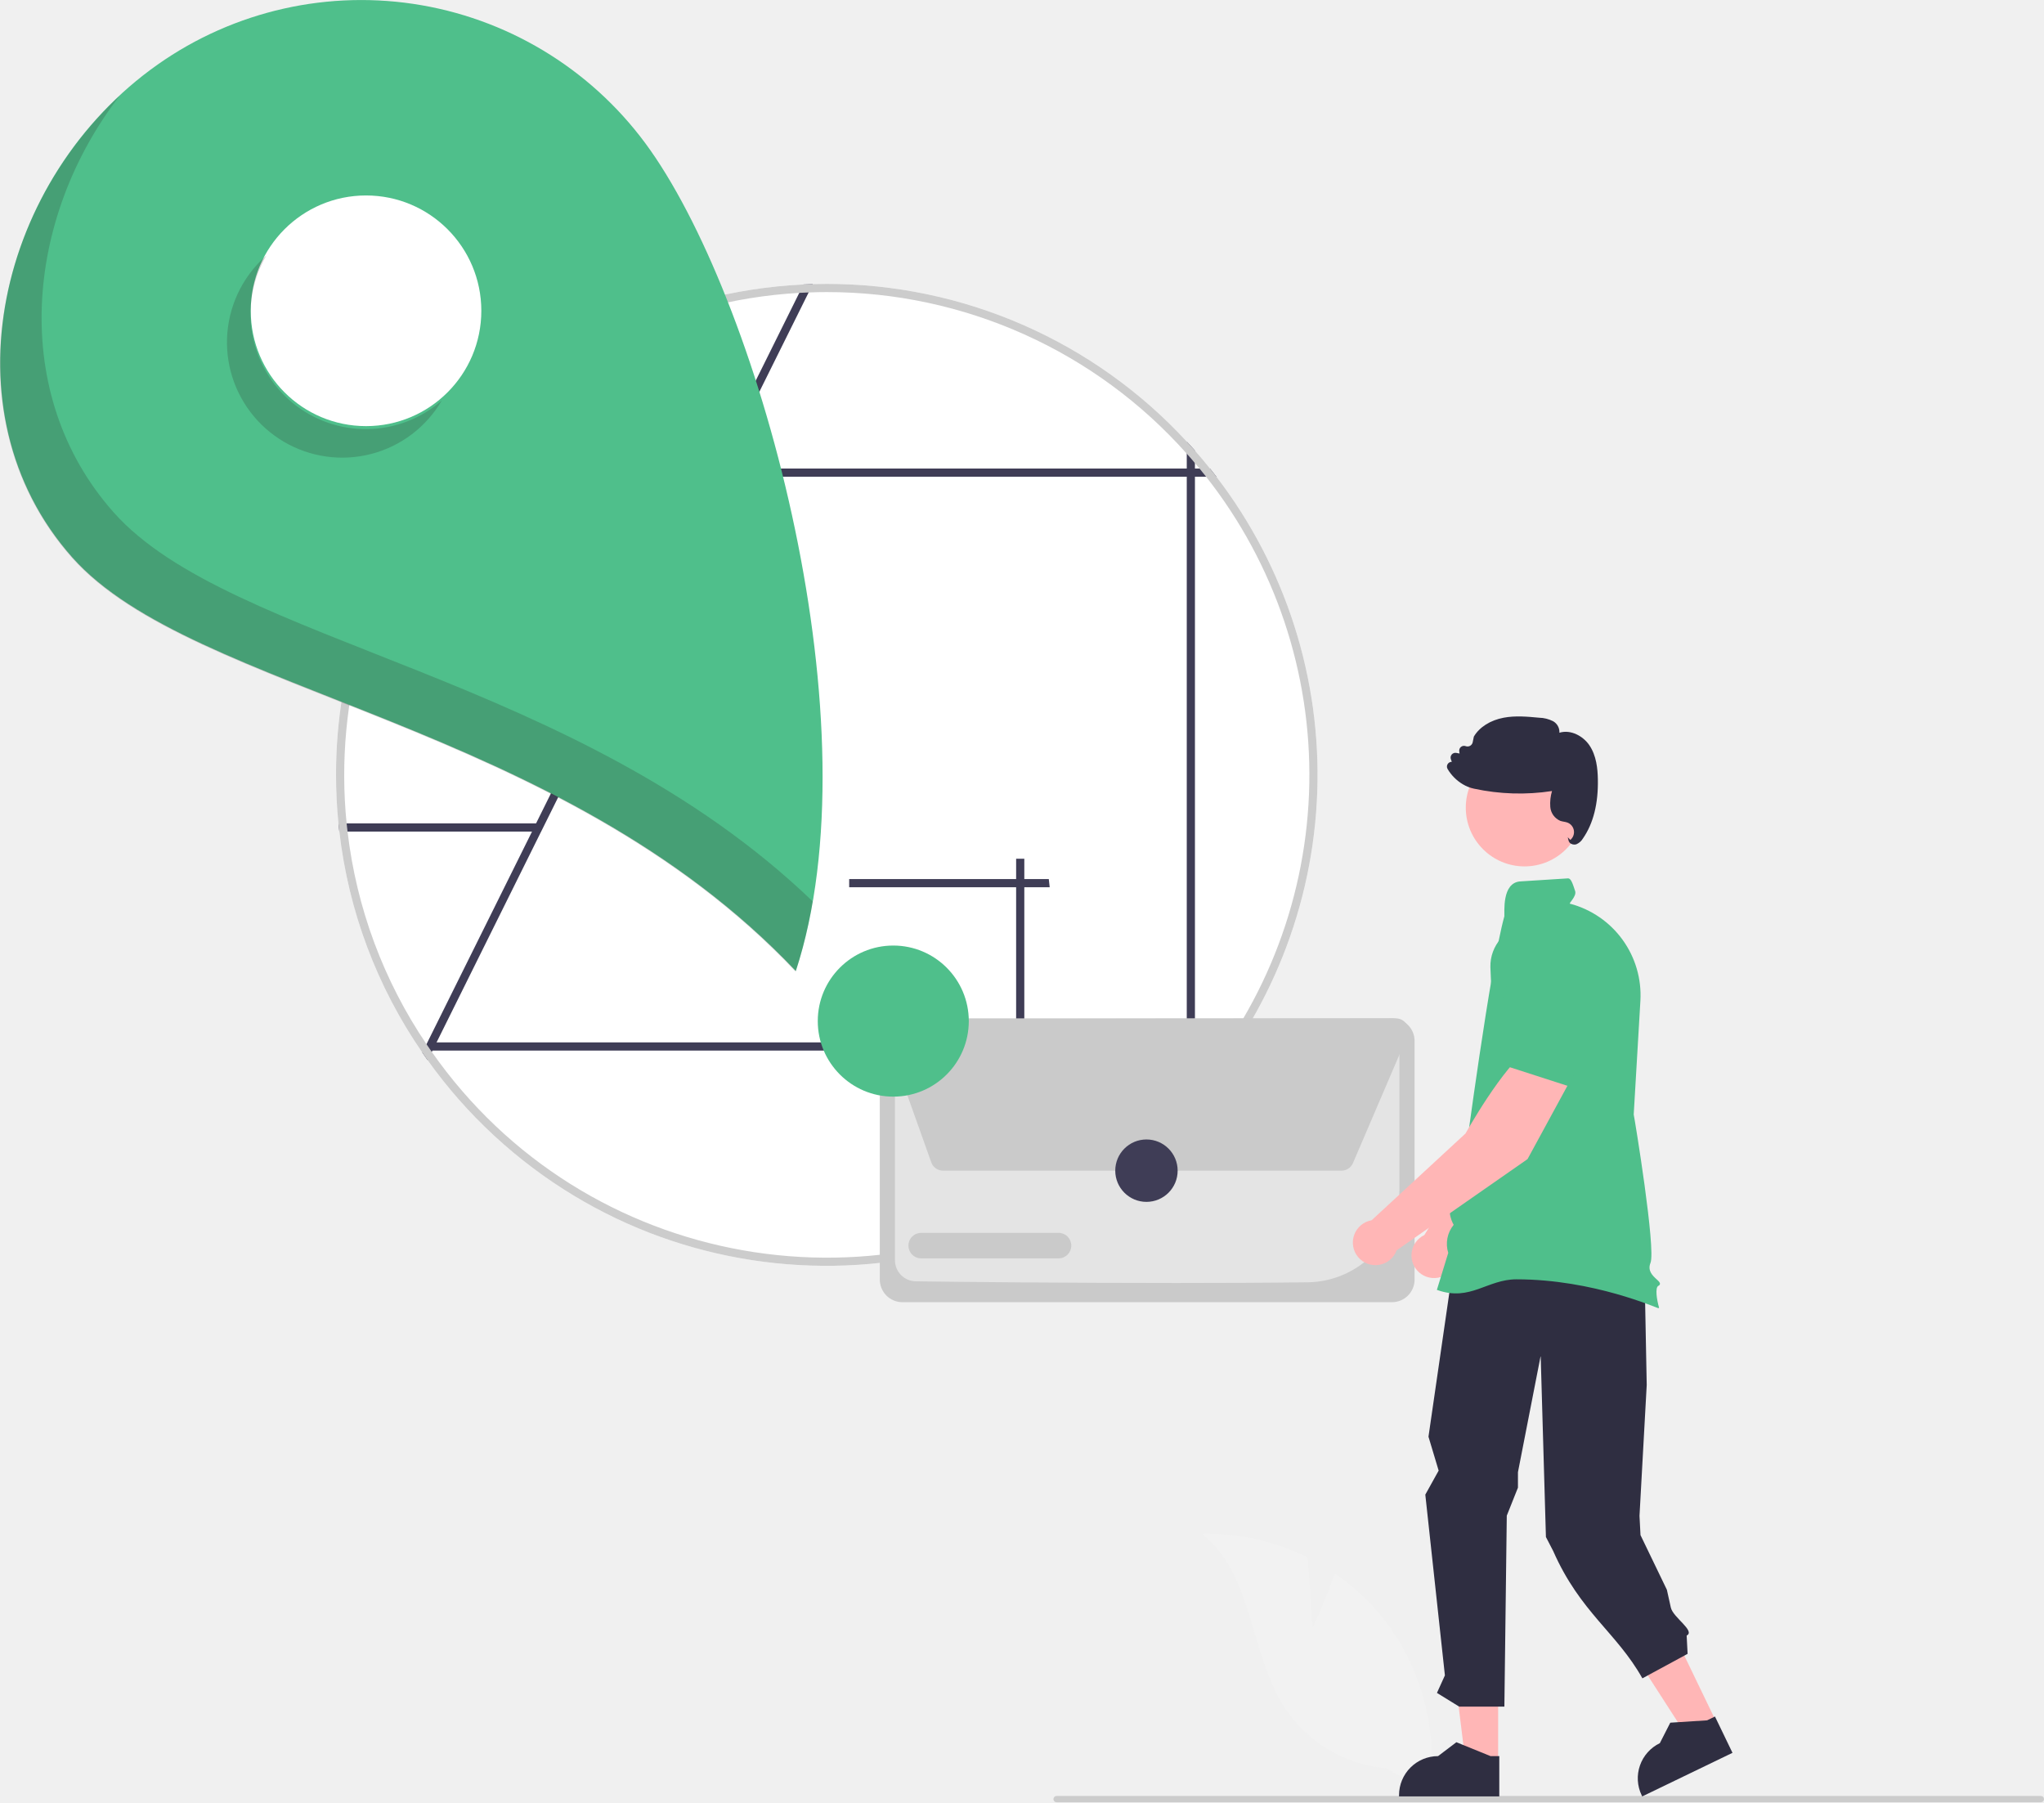
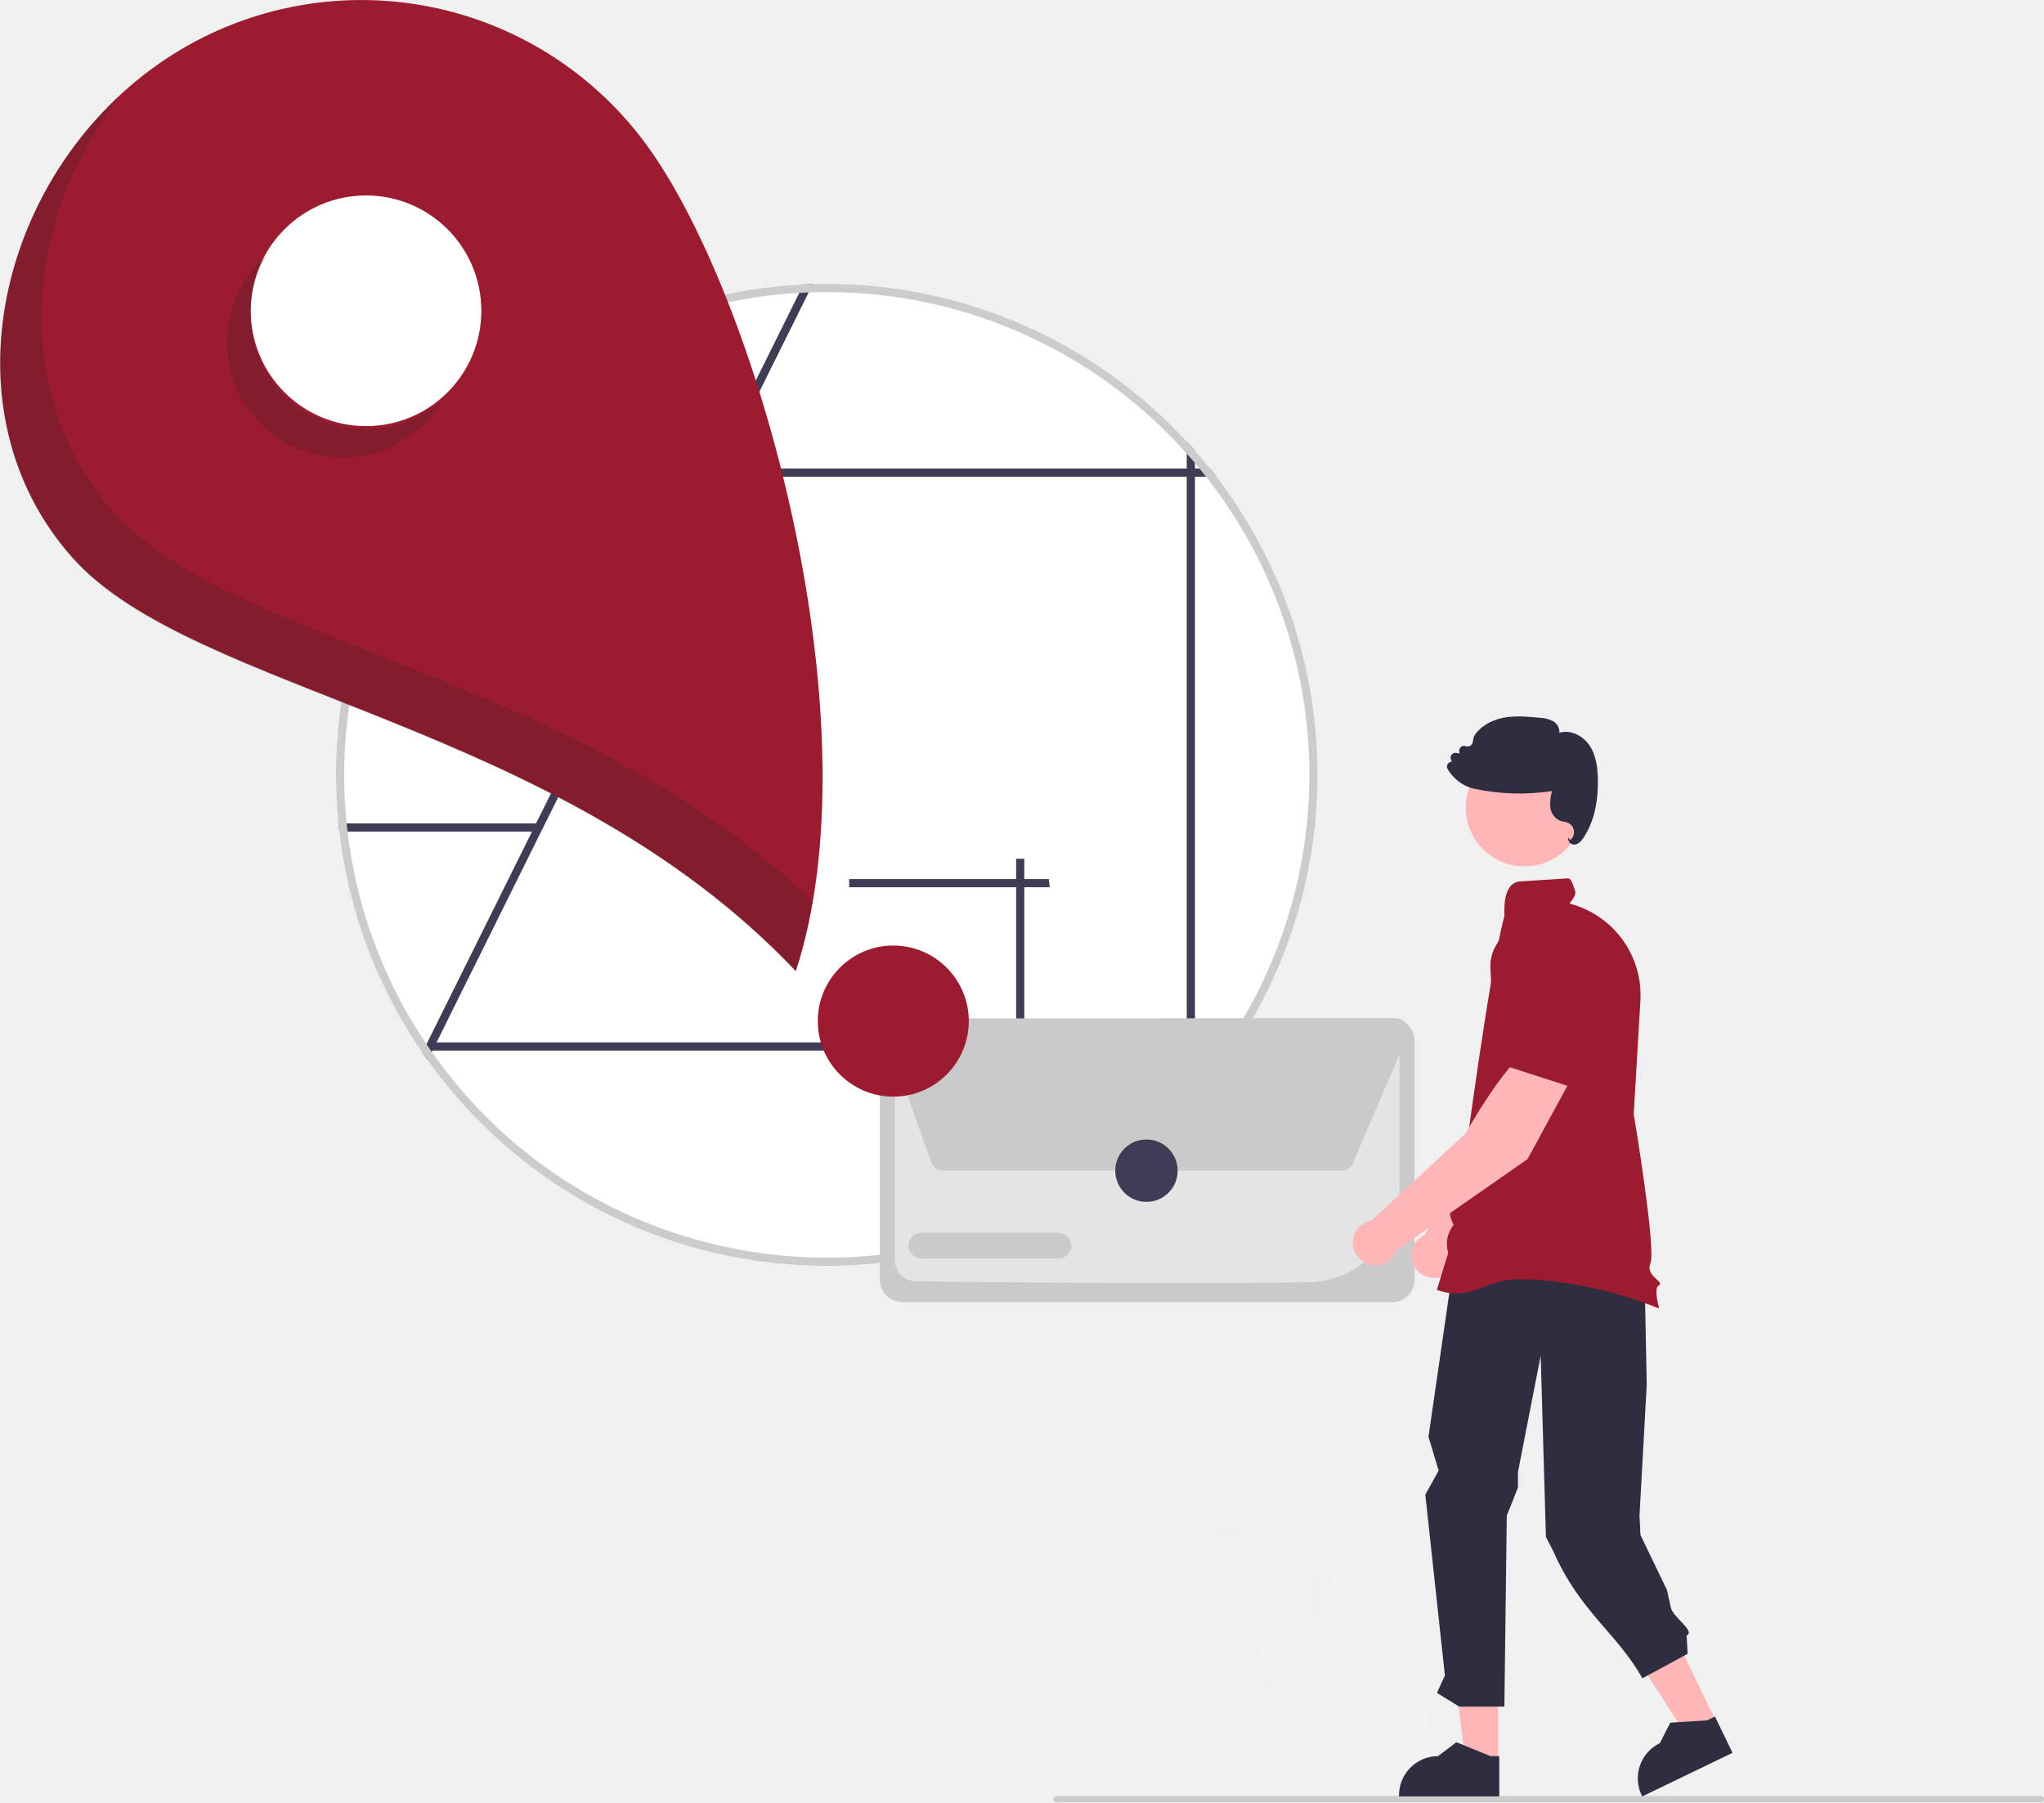
<svg xmlns="http://www.w3.org/2000/svg" width="414" height="365" viewBox="0 0 414 365" fill="none">
  <g clip-path="url(#clip0_3534_358)">
    <path d="M265.875 329.575L264.859 315.443C258.205 312.115 250.84 310.463 243.402 310.63C253.866 318.72 253.028 334.889 260.274 345.955C262.56 349.389 265.59 352.264 269.139 354.368C272.687 356.471 276.663 357.749 280.773 358.107L289.48 363.118C290.477 356.532 290.034 349.809 288.182 343.411C286.33 337.013 283.114 331.093 278.755 326.058C276.281 323.257 273.465 320.78 270.373 318.684C268.469 324.15 265.875 329.575 265.875 329.575Z" fill="#F2F2F2" />
    <path d="M214.006 365H413.361C413.53 365 413.693 364.933 413.812 364.813C413.932 364.693 413.999 364.531 413.999 364.361C413.999 364.192 413.932 364.03 413.812 363.91C413.693 363.79 413.53 363.723 413.361 363.723H214.006C213.836 363.723 213.674 363.79 213.554 363.91C213.434 364.03 213.367 364.192 213.367 364.361C213.367 364.531 213.434 364.693 213.554 364.813C213.674 364.933 213.836 365 214.006 365Z" fill="#CCCCCC" />
    <path d="M87.079 212.492V212.766H87.27C87.201 212.678 87.137 212.587 87.079 212.492ZM88.546 96.548C75.238 113.859 68.035 135.09 68.061 156.927C68.064 160.253 68.227 163.531 68.549 166.763C68.599 167.318 68.657 167.873 68.732 168.42C70.581 184.49 76.352 199.859 85.539 213.171C85.895 213.693 86.259 214.207 86.624 214.721C90.578 220.267 95.093 225.391 100.096 230.012C140.375 267.217 203.179 264.714 240.372 224.424C240.944 223.819 241.491 223.206 242.029 222.592C257.253 205.346 266.01 183.344 266.804 160.351C267.597 137.357 260.376 114.803 246.378 96.548C245.955 95.993 245.525 95.438 245.077 94.891C244.097 93.656 243.081 92.447 242.029 91.262C241.491 90.649 240.944 90.036 240.372 89.431C231.086 79.356 219.812 71.317 207.263 65.82C194.714 60.324 181.161 57.49 167.462 57.497C166.509 57.497 165.565 57.514 164.62 57.538C163.991 57.555 163.361 57.58 162.732 57.613C148.631 58.283 134.835 61.954 122.266 68.383C109.697 74.811 98.644 83.849 89.846 94.891C89.398 95.438 88.968 95.993 88.546 96.548ZM87.27 212.766C87.201 212.678 87.137 212.587 87.079 212.492V212.766H87.27Z" fill="white" />
    <path d="M86.384 211.473L86.665 210.902L107.755 168.42V168.412L108.575 166.763V166.755L143.415 96.549V96.54L144.235 94.892L144.243 94.883L161.887 59.312L162.732 57.614C163.362 57.581 163.991 57.556 164.621 57.539L163.784 59.229L146.091 94.883V94.892L145.271 96.54V96.549L109.519 168.586L109.511 168.594L88.422 211.109L87.593 212.766L87.461 213.039L86.624 214.721C86.259 214.208 85.895 213.694 85.539 213.172L86.384 211.473Z" fill="#3F3D56" />
    <path d="M109.163 166.763V168.42H68.731C68.656 167.873 68.599 167.318 68.549 166.763H109.163Z" fill="#3F3D56" />
    <path d="M171.996 179.689V178.032H212.428C212.502 178.579 212.56 179.134 212.61 179.689H171.996Z" fill="#3F3D56" />
    <path d="M205.812 173.916H207.469V214.359C206.922 214.434 206.367 214.492 205.812 214.542V173.916Z" fill="#3F3D56" />
    <path d="M246.377 96.549C245.955 95.994 245.524 95.439 245.077 94.892H242.028V91.263C241.49 90.65 240.943 90.037 240.372 89.432V94.892H89.845C89.398 95.439 88.968 95.994 88.545 96.549H240.372V224.425C240.943 223.82 241.49 223.207 242.029 222.593V96.549H246.377Z" fill="#3F3D56" />
    <path d="M241.199 211.107H87.076V212.765H241.199V211.107Z" fill="#3F3D56" />
    <path d="M87.079 212.492V212.766H87.27C87.201 212.678 87.137 212.587 87.079 212.492ZM88.546 96.548C75.238 113.859 68.035 135.09 68.061 156.927C68.064 160.253 68.227 163.531 68.549 166.763C68.599 167.318 68.657 167.873 68.732 168.42C70.581 184.49 76.352 199.859 85.539 213.171C85.895 213.693 86.259 214.207 86.624 214.721C90.578 220.267 95.093 225.391 100.096 230.012C140.375 267.217 203.179 264.714 240.372 224.424C240.944 223.819 241.491 223.206 242.029 222.592C257.253 205.346 266.01 183.344 266.804 160.351C267.597 137.357 260.376 114.803 246.378 96.548C245.955 95.993 245.525 95.438 245.077 94.891C244.097 93.656 243.081 92.447 242.029 91.262C241.491 90.649 240.944 90.036 240.372 89.431C231.086 79.356 219.812 71.317 207.263 65.82C194.714 60.324 181.161 57.49 167.462 57.497C166.509 57.497 165.565 57.514 164.62 57.538C163.991 57.555 163.361 57.58 162.732 57.613C148.631 58.283 134.835 61.954 122.266 68.383C109.697 74.811 98.644 83.849 89.846 94.891C89.398 95.438 88.968 95.993 88.546 96.548ZM70.396 168.42C70.322 167.873 70.264 167.318 70.206 166.762C67.681 141.596 75.002 116.43 90.633 96.548C91.072 95.993 91.511 95.438 91.966 94.891C100.527 84.446 111.161 75.891 123.197 69.767C135.232 63.642 148.406 60.083 161.887 59.312C162.516 59.279 163.146 59.245 163.784 59.229C165.001 59.179 166.227 59.154 167.462 59.154C181.237 59.146 194.857 62.059 207.425 67.7C219.992 73.342 231.222 81.584 240.372 91.883C240.944 92.513 241.499 93.143 242.029 93.789C242.352 94.154 242.658 94.518 242.957 94.891C243.412 95.438 243.851 95.993 244.29 96.548C258.218 114.236 265.602 136.198 265.19 158.71C264.777 181.222 256.595 202.899 242.029 220.065C241.499 220.712 240.944 221.341 240.372 221.971C235.329 227.639 229.642 232.7 223.427 237.051C179.252 267.977 118.378 257.227 87.46 213.039C87.394 212.948 87.328 212.857 87.27 212.766C87.201 212.678 87.137 212.587 87.079 212.492C86.839 212.152 86.607 211.813 86.384 211.473C77.683 198.611 72.2 183.845 70.396 168.42ZM87.27 212.766C87.201 212.678 87.137 212.587 87.079 212.492V212.766H87.27Z" fill="#CCCCCC" />
    <path d="M281.943 263.723H182.773C181.56 263.721 180.398 263.239 179.54 262.381C178.683 261.523 178.201 260.361 178.199 259.148V210.812C178.201 209.599 178.683 208.436 179.54 207.579C180.398 206.721 181.56 206.239 182.773 206.237H281.943C283.156 206.239 284.318 206.721 285.176 207.579C286.033 208.436 286.515 209.599 286.517 210.812V259.148C286.515 260.361 286.033 261.523 285.176 262.381C284.318 263.239 283.156 263.721 281.943 263.723Z" fill="#CACACA" />
    <path d="M238.26 259.834C216.541 259.834 193.894 259.626 185.444 259.492C184.333 259.469 183.274 259.012 182.494 258.219C181.715 257.426 181.276 256.359 181.271 255.247V210.816C181.272 210.418 181.43 210.036 181.711 209.754C181.992 209.472 182.374 209.313 182.772 209.312H281.94C282.338 209.312 282.719 209.47 283.001 209.751C283.283 210.033 283.442 210.414 283.444 210.812V240.958C283.425 245.878 281.479 250.596 278.023 254.098C274.568 257.6 269.877 259.608 264.959 259.691C257.083 259.794 247.758 259.834 238.26 259.834Z" fill="#E4E4E4" />
    <path d="M271.703 237.087H191.013C190.489 237.086 189.979 236.924 189.552 236.622C189.124 236.32 188.8 235.894 188.624 235.401L179.491 209.772C179.355 209.389 179.312 208.98 179.367 208.577C179.422 208.175 179.573 207.791 179.806 207.459C180.04 207.127 180.35 206.856 180.71 206.669C181.071 206.482 181.47 206.384 181.876 206.383L282.741 206.242H282.744C283.164 206.242 283.577 206.346 283.947 206.545C284.316 206.744 284.631 207.032 284.862 207.383C285.093 207.733 285.233 208.135 285.27 208.554C285.308 208.972 285.241 209.393 285.075 209.779L274.034 235.549C273.839 236.006 273.514 236.395 273.1 236.668C272.685 236.941 272.199 237.087 271.703 237.087Z" fill="#CACACA" />
    <path d="M214.402 254.85H186.577C185.892 254.849 185.236 254.576 184.752 254.092C184.268 253.607 183.996 252.95 183.996 252.264C183.996 251.579 184.268 250.922 184.752 250.437C185.236 249.953 185.892 249.68 186.577 249.679H214.402C215.087 249.68 215.743 249.953 216.227 250.437C216.711 250.922 216.983 251.579 216.983 252.264C216.983 252.95 216.711 253.607 216.227 254.092C215.743 254.576 215.087 254.849 214.402 254.85Z" fill="#CACACA" />
    <path d="M232.207 243.407C235.697 243.407 238.526 240.578 238.526 237.087C238.526 233.596 235.697 230.767 232.207 230.767C228.718 230.767 225.889 233.596 225.889 237.087C225.889 240.578 228.718 243.407 232.207 243.407Z" fill="#3F3D56" />
-     <path d="M31.941 13.069C47.466 2.133 66.699 -2.187 85.408 1.061C104.117 4.309 120.77 14.858 131.704 30.388C154.472 62.727 177.317 147.529 161.191 196.655C113.088 145.831 39.189 140.549 14.627 112.861C-11.617 83.276 -0.389 35.844 31.941 13.069Z" fill="#4FBF8B" />
+     <path d="M31.941 13.069C47.466 2.133 66.699 -2.187 85.408 1.061C104.117 4.309 120.77 14.858 131.704 30.388C154.472 62.727 177.317 147.529 161.191 196.655C113.088 145.831 39.189 140.549 14.627 112.861C-11.617 83.276 -0.389 35.844 31.941 13.069Z" fill=" #9B1B30" />
    <path d="M74.139 86.299C87.035 86.299 97.49 75.842 97.49 62.942C97.49 50.042 87.035 39.585 74.139 39.585C61.243 39.585 50.789 50.042 50.789 62.942C50.789 75.842 61.243 86.299 74.139 86.299Z" fill="white" />
-     <path d="M180.929 222.092C189.375 222.092 196.223 215.243 196.223 206.794C196.223 198.344 189.375 191.495 180.929 191.495C172.482 191.495 165.635 198.344 165.635 206.794C165.635 215.243 172.482 222.092 180.929 222.092Z" fill="#4FBF8B" />
+     <path d="M180.929 222.092C189.375 222.092 196.223 215.243 196.223 206.794C196.223 198.344 189.375 191.495 180.929 191.495C172.482 191.495 165.635 198.344 165.635 206.794C165.635 215.243 172.482 222.092 180.929 222.092Z" fill=" #9B1B30" />
    <path opacity="0.2" d="M49.156 57.553C47.61 60.202 46.601 63.129 46.186 66.168C45.77 69.207 45.958 72.298 46.737 75.265C47.516 78.231 48.872 81.015 50.727 83.458C52.581 85.9 54.899 87.953 57.547 89.5C60.195 91.047 63.122 92.056 66.16 92.472C69.198 92.887 72.288 92.699 75.254 91.92C78.219 91.141 81.003 89.784 83.444 87.929C85.886 86.074 87.939 83.755 89.485 81.107C85.317 84.764 79.984 86.819 74.44 86.902C68.896 86.986 63.504 85.093 59.228 81.563C54.951 78.033 52.071 73.096 51.101 67.635C50.132 62.175 51.136 56.547 53.936 51.76C52.041 53.42 50.427 55.377 49.156 57.553Z" fill="#231F20" />
    <path opacity="0.2" d="M14.583 112.972C39.145 140.66 113.044 145.941 161.146 196.765C162.648 192.117 163.803 187.364 164.604 182.545C116.525 136.342 46.74 130.502 23.009 103.751C1.77 79.808 5.076 44.178 24.244 19.387C-2.045 43.763 -9.468 85.859 14.583 112.972Z" fill="#231F20" />
    <path d="M319.88 210.798L309.964 207.776C305.647 212.982 302.068 228.063 302.068 228.063L288.497 250.123C287.77 250.468 287.148 250.998 286.691 251.66C286.235 252.322 285.961 253.093 285.897 253.895C285.833 254.696 285.982 255.5 286.327 256.227C286.673 256.953 287.204 257.575 287.866 258.031C288.529 258.486 289.299 258.759 290.101 258.822C290.902 258.885 291.706 258.736 292.432 258.389C293.157 258.043 293.779 257.511 294.233 256.848C294.688 256.185 294.96 255.413 295.022 254.611L315.562 229.668L319.88 210.798Z" fill="#FFB6B6" />
-     <path d="M319.69 213.205L321.522 198.19L317.415 191.328C316.603 189.984 315.432 188.893 314.034 188.18C312.636 187.466 311.066 187.158 309.501 187.291C307.382 187.484 305.416 188.475 303.999 190.064C302.583 191.653 301.822 193.72 301.871 195.848C302.025 202.301 303.042 210.462 307.008 212.693L307.049 212.715L319.69 213.205Z" fill="#4FBF8B" />
+     <path d="M319.69 213.205L321.522 198.19L317.415 191.328C316.603 189.984 315.432 188.893 314.034 188.18C312.636 187.466 311.066 187.158 309.501 187.291C307.382 187.484 305.416 188.475 303.999 190.064C302.583 191.653 301.822 193.72 301.871 195.848C302.025 202.301 303.042 210.462 307.008 212.693L307.049 212.715L319.69 213.205Z" fill=" #9B1B30" />
    <path d="M347.703 348.884L341.757 351.754L327.855 330.178L336.632 325.94L347.703 348.884Z" fill="#FFB6B6" />
    <path d="M350.906 354.987L332.62 363.816L332.508 363.585C331.597 361.696 331.473 359.524 332.164 357.544C332.854 355.564 334.302 353.94 336.19 353.029L338.307 348.881L345.762 348.407L347.359 347.636L350.906 354.987Z" fill="#2F2E41" />
    <path d="M303.439 356.926L296.837 356.925L293.695 331.449L303.441 331.45L303.439 356.926Z" fill="#FFB6B6" />
    <path d="M303.672 363.816L283.367 363.816V363.559C283.367 361.462 284.2 359.452 285.682 357.969C287.164 356.487 289.174 355.654 291.27 355.653H291.271L294.98 352.839L301.9 355.654L303.672 355.654L303.672 363.816Z" fill="#2F2E41" />
    <path d="M296.897 238.772L289.33 290.965L291.39 297.832L288.688 302.696L292.656 339.304L291.045 342.852L295.545 345.628H304.703L305.189 306.957L307.451 301.28V298.151L312.055 274.57L313.118 311.279L314.588 314.115C320.064 326.543 327.441 330.613 332.656 339.902L341.814 334.941L341.622 331.24C343.462 330.308 338.86 327.585 338.417 325.57L337.616 321.963L332.274 310.894L332.071 306.996L333.533 280.484L332.845 244.781L320.832 235.593L296.897 238.772Z" fill="#2F2E41" />
    <path d="M308.784 175.465C315.355 175.465 320.682 170.137 320.682 163.564C320.682 156.991 315.355 151.663 308.784 151.663C302.213 151.663 296.887 156.991 296.887 163.564C296.887 170.137 302.213 175.465 308.784 175.465Z" fill="#FFB6B6" />
-     <path d="M291.205 261.287L291.031 261.227L293.334 253.74C293.032 252.776 292.974 251.751 293.166 250.759C293.358 249.766 293.794 248.837 294.434 248.055C294.061 247.41 292.526 244.365 295.026 241.778C294.877 241.023 294.125 236.558 296.749 234.375C296.749 234.375 301.84 195.774 304.696 185.578C304.779 184.832 304.11 178.741 307.951 178.503C309.977 178.377 313.017 178.184 317.579 177.89C318.169 177.848 318.514 178.843 319.037 180.464C319.392 181.56 317.569 183.058 318.01 183.033L318.041 183.031L318.071 183.039C322.327 184.18 326.061 186.753 328.644 190.324C331.227 193.895 332.502 198.246 332.255 202.647L330.899 225.712C331.104 226.64 335.424 252.942 334.295 255.765C333.654 257.367 334.746 258.365 335.544 259.093C335.955 259.468 336.251 259.739 336.21 260.036C336.193 260.118 336.157 260.194 336.103 260.257C336.049 260.321 335.98 260.369 335.902 260.399C335.181 260.76 335.579 263.235 336.001 264.71L336.043 264.86L335.904 264.932C335.743 265.015 322.832 259.091 307.148 259.091C301.236 259.091 297.818 263.595 291.205 261.287Z" fill="#4FBF8B" />
+     <path d="M291.205 261.287L291.031 261.227L293.334 253.74C293.032 252.776 292.974 251.751 293.166 250.759C293.358 249.766 293.794 248.837 294.434 248.055C294.061 247.41 292.526 244.365 295.026 241.778C294.877 241.023 294.125 236.558 296.749 234.375C296.749 234.375 301.84 195.774 304.696 185.578C304.779 184.832 304.11 178.741 307.951 178.503C309.977 178.377 313.017 178.184 317.579 177.89C318.169 177.848 318.514 178.843 319.037 180.464C319.392 181.56 317.569 183.058 318.01 183.033L318.041 183.031L318.071 183.039C322.327 184.18 326.061 186.753 328.644 190.324C331.227 193.895 332.502 198.246 332.255 202.647L330.899 225.712C331.104 226.64 335.424 252.942 334.295 255.765C333.654 257.367 334.746 258.365 335.544 259.093C335.955 259.468 336.251 259.739 336.21 260.036C336.193 260.118 336.157 260.194 336.103 260.257C336.049 260.321 335.98 260.369 335.902 260.399C335.181 260.76 335.579 263.235 336.001 264.71L336.043 264.86L335.904 264.932C335.743 265.015 322.832 259.091 307.148 259.091C301.236 259.091 297.818 263.595 291.205 261.287Z" fill=" #9B1B30" />
    <path d="M318.213 170.881C318.09 170.818 317.981 170.729 317.894 170.62C317.807 170.512 317.743 170.387 317.708 170.252L317.538 169.561L318.06 170.105C318.339 169.874 318.552 169.573 318.678 169.233C318.804 168.894 318.838 168.527 318.777 168.17C318.716 167.813 318.561 167.478 318.33 167.2C318.098 166.921 317.797 166.709 317.457 166.584C317.228 166.507 316.992 166.45 316.753 166.413C316.503 166.373 316.257 166.313 316.016 166.235C315.453 165.991 314.968 165.598 314.612 165.099C314.257 164.599 314.045 164.011 313.999 163.4C313.922 162.321 314.042 161.237 314.352 160.201C309.102 161.008 303.749 160.847 298.557 159.726C297.757 159.558 296.991 159.256 296.29 158.835C295.008 158.074 293.941 157 293.188 155.713C293.089 155.539 293.048 155.338 293.071 155.139C293.093 154.941 293.179 154.755 293.315 154.608C293.41 154.506 293.525 154.424 293.652 154.368C293.78 154.312 293.918 154.282 294.057 154.282L293.867 153.767C293.807 153.606 293.792 153.432 293.821 153.264C293.851 153.095 293.925 152.937 294.035 152.806C294.146 152.675 294.289 152.575 294.45 152.518C294.612 152.46 294.785 152.446 294.954 152.478L295.627 152.604L295.562 152.156C295.538 151.99 295.558 151.819 295.62 151.662C295.681 151.506 295.783 151.368 295.914 151.262C296.045 151.156 296.202 151.087 296.368 151.06C296.535 151.033 296.705 151.051 296.863 151.11C297.007 151.164 297.162 151.187 297.316 151.176C297.47 151.164 297.619 151.12 297.755 151.046C297.89 150.971 298.007 150.868 298.099 150.744C298.19 150.619 298.254 150.477 298.285 150.325L298.516 149.2L298.54 149.141C299.679 147.242 301.868 145.862 304.544 145.355C306.932 144.902 309.369 145.131 311.727 145.352C312.726 145.372 313.708 145.62 314.598 146.077C315.001 146.309 315.331 146.649 315.552 147.058C315.773 147.467 315.876 147.93 315.85 148.394C318.171 147.68 320.662 149.103 321.893 150.895C323.358 153.027 323.594 155.701 323.637 157.792C323.738 162.736 322.72 166.78 320.611 169.814C320.309 170.329 319.852 170.736 319.305 170.975C319.166 171.022 319.02 171.045 318.873 171.045C318.643 171.046 318.416 170.99 318.213 170.881Z" fill="#2F2E41" />
    <path d="M318.642 217.741L309.909 212.154C304.348 216.002 296.833 229.556 296.833 229.556L277.812 247.133C277.02 247.269 276.277 247.612 275.659 248.126C275.041 248.64 274.57 249.309 274.292 250.063C274.014 250.818 273.94 251.632 274.077 252.425C274.214 253.217 274.557 253.96 275.072 254.577C275.587 255.195 276.255 255.666 277.01 255.943C277.765 256.22 278.579 256.293 279.371 256.155C280.163 256.017 280.905 255.673 281.522 255.157C282.138 254.642 282.609 253.972 282.885 253.217L309.393 234.745L318.642 217.741Z" fill="#FFB6B6" />
-     <path d="M317.808 220.008L323.625 206.044L321.521 198.328C321.103 196.815 320.269 195.448 319.115 194.384C317.961 193.32 316.533 192.599 314.991 192.304C312.898 191.918 310.737 192.342 308.945 193.489C307.152 194.636 305.862 196.421 305.335 198.484C303.742 204.739 302.519 212.872 305.736 216.09L305.769 216.123L317.808 220.008Z" fill="#4FBF8B" />
+     <path d="M317.808 220.008L323.625 206.044L321.521 198.328C321.103 196.815 320.269 195.448 319.115 194.384C317.961 193.32 316.533 192.599 314.991 192.304C312.898 191.918 310.737 192.342 308.945 193.489C307.152 194.636 305.862 196.421 305.335 198.484C303.742 204.739 302.519 212.872 305.736 216.09L305.769 216.123L317.808 220.008Z" fill=" #9B1B30" />
  </g>
  <defs>
    <clipPath id="clip0_3534_358">
      <rect width="414" height="365" fill="white" />
    </clipPath>
  </defs>
</svg>
